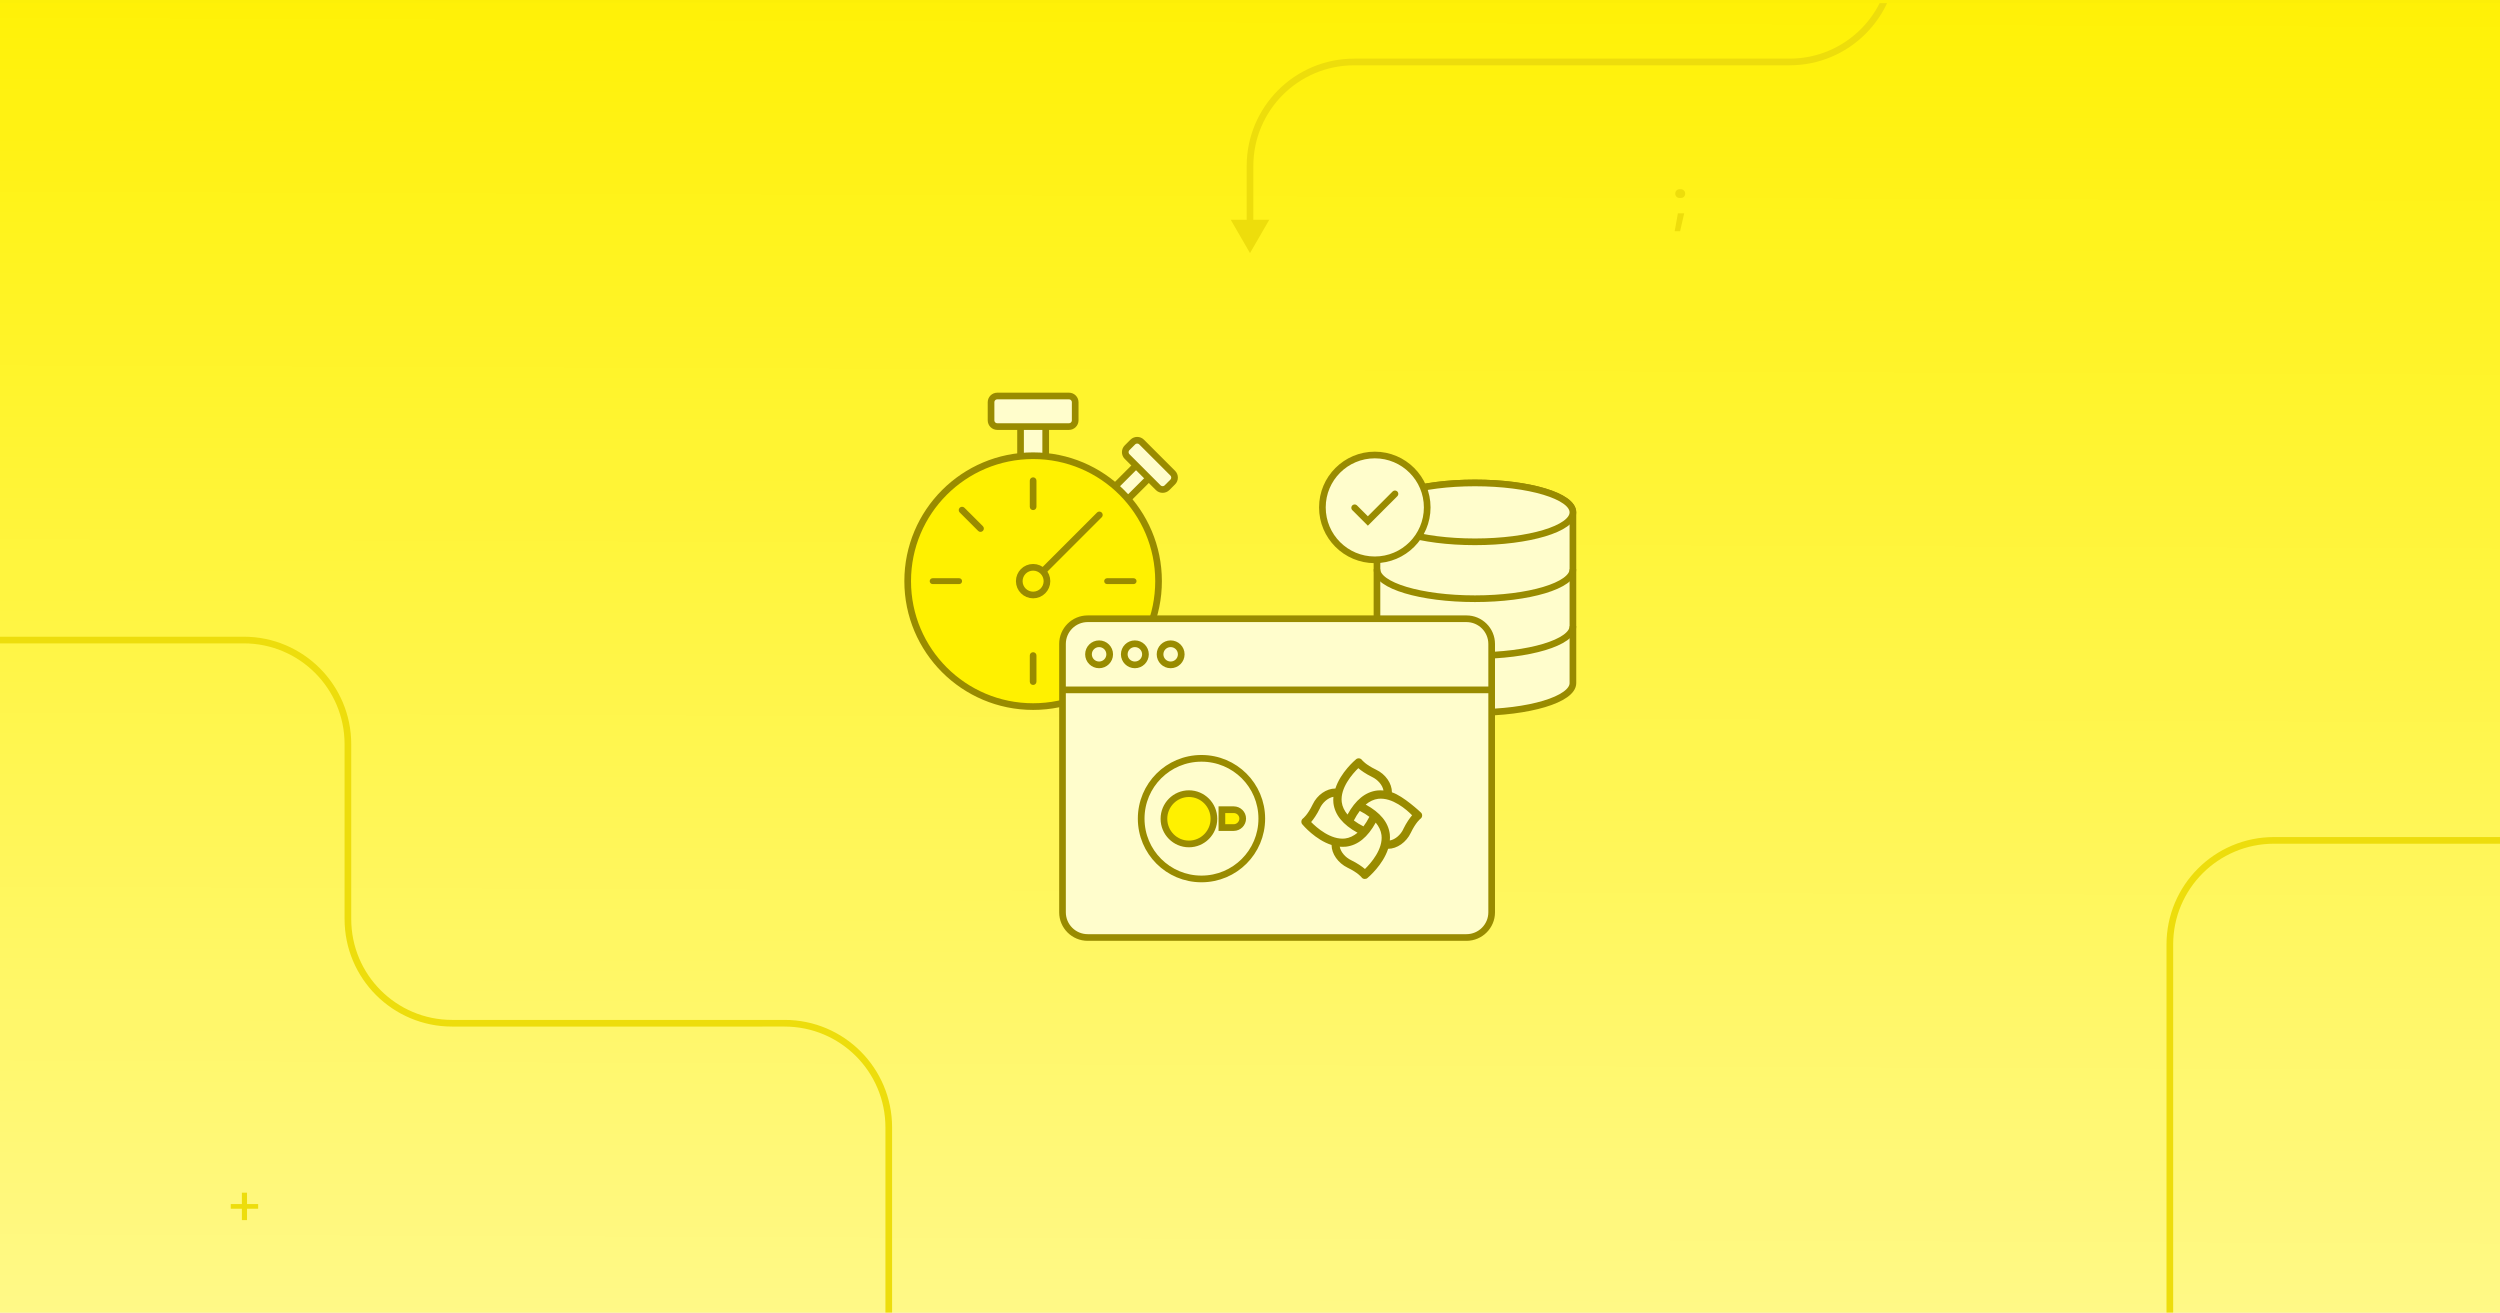
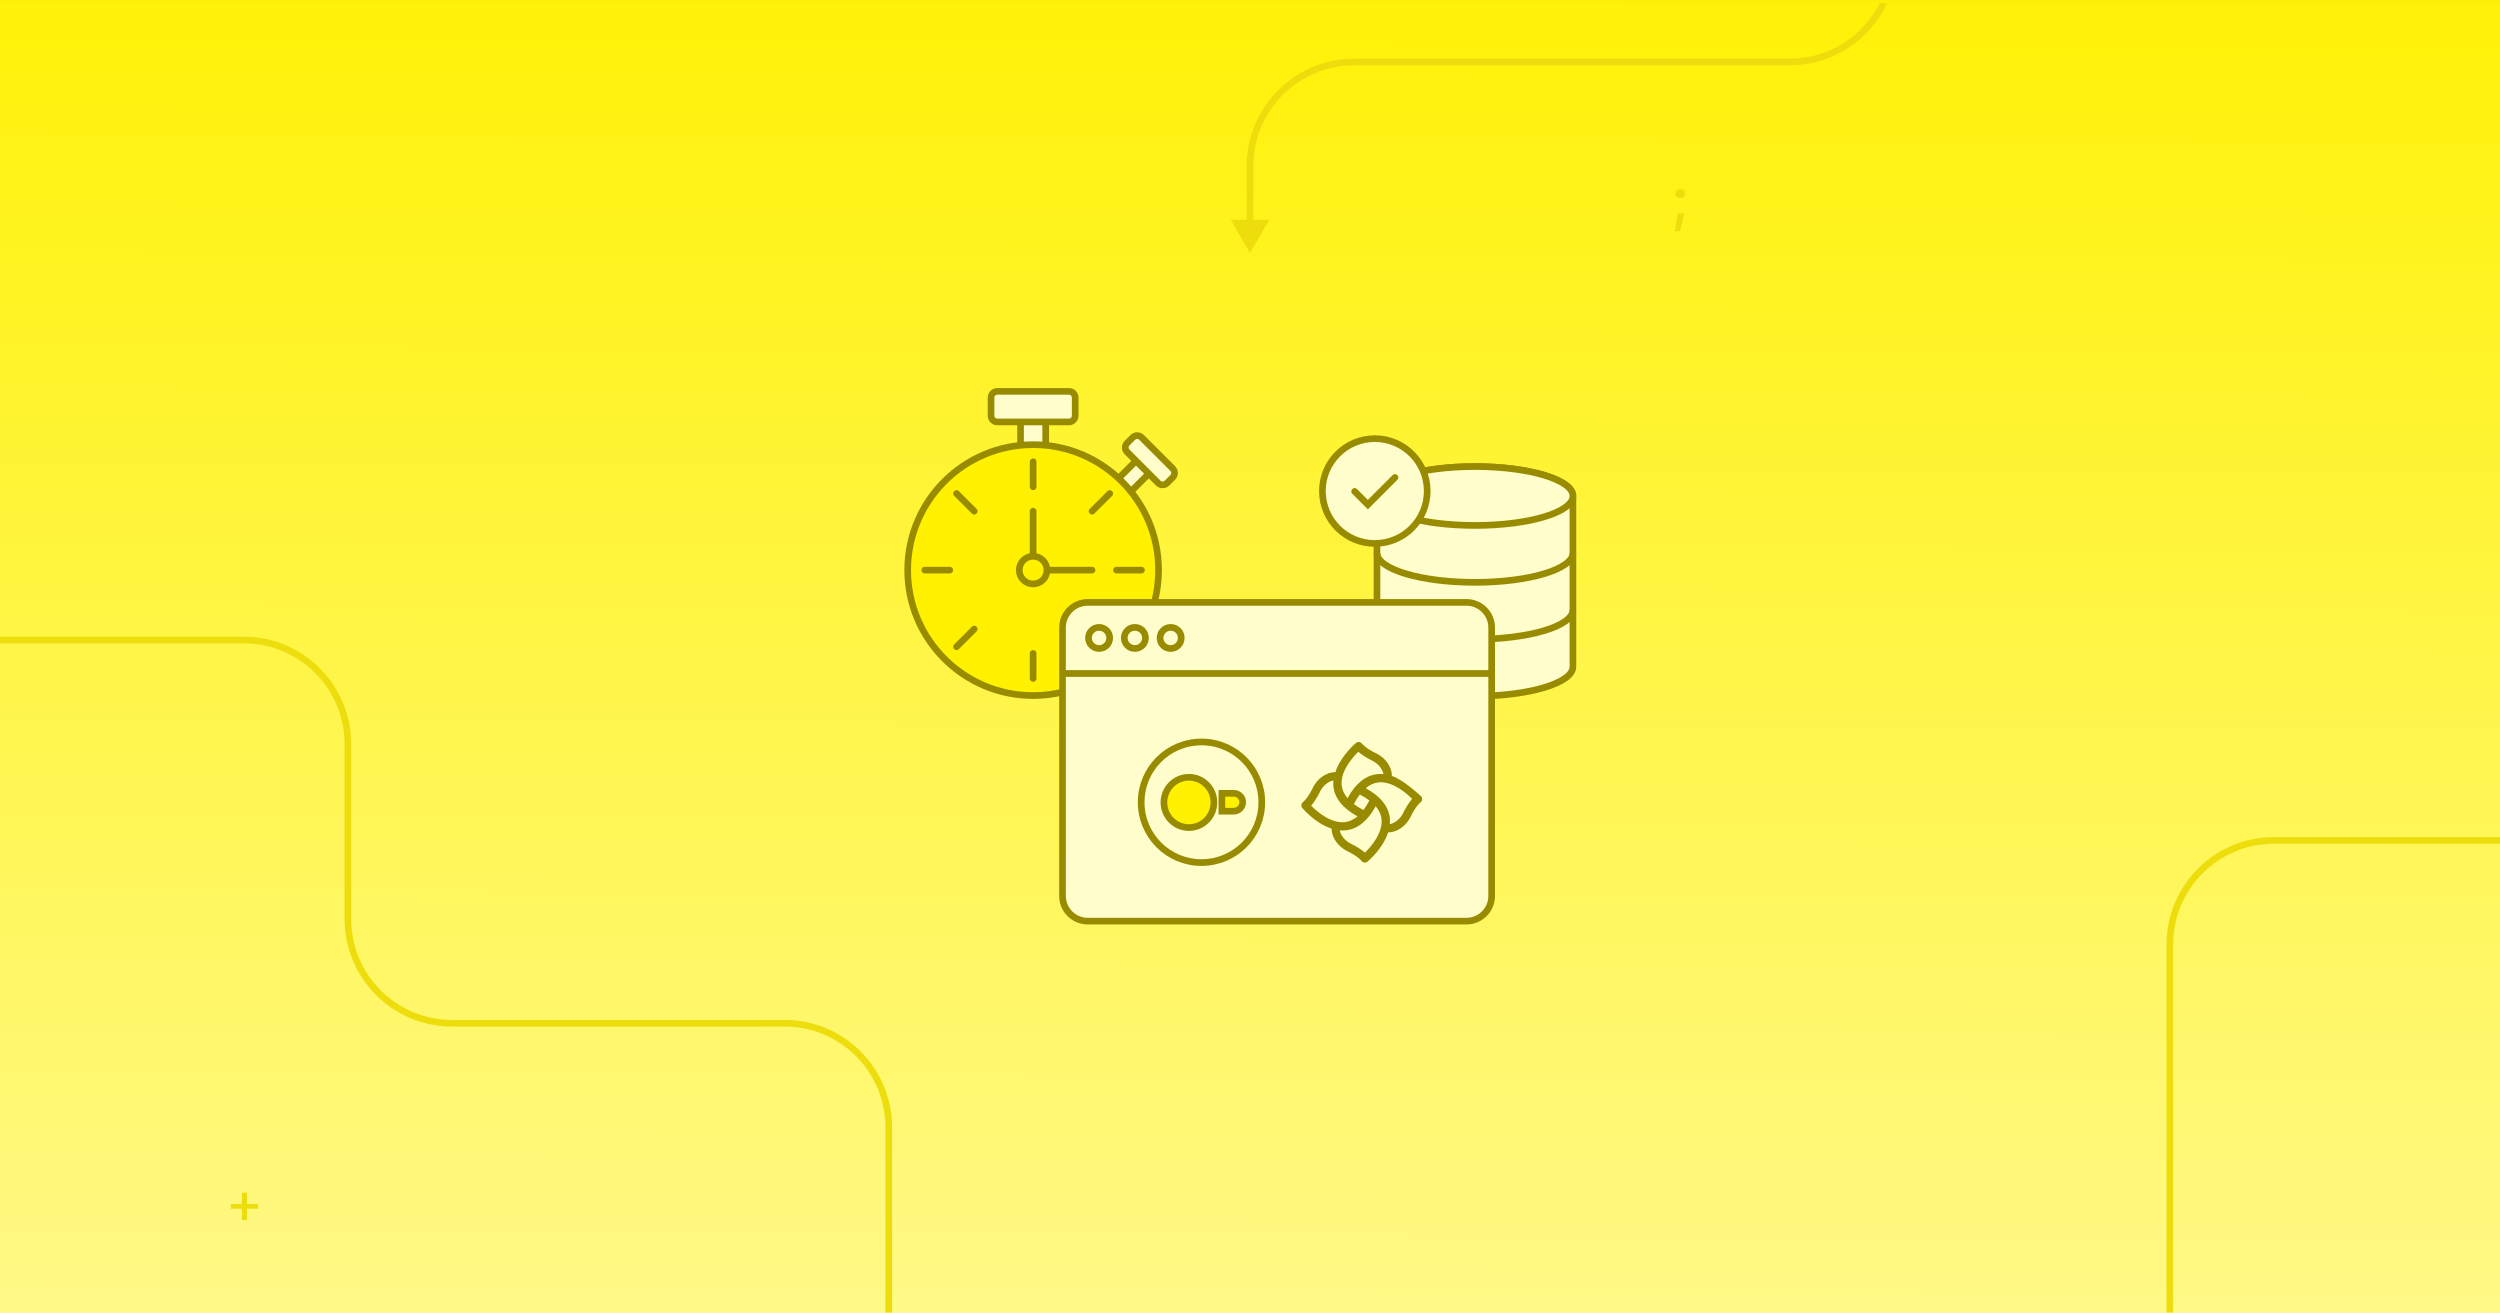
<svg xmlns="http://www.w3.org/2000/svg" width="1200" height="630" viewBox="0 0 1200 630" fill="none">
  <style id="thin-strokes">@media (min-width: 500px) { [stroke-width="3.2"] { stroke-width: 2; } [stroke-width="3.21"] { stroke-width: 2.006; } }</style>
  <g clip-path="url(#clip0_20258_43878)">
    <rect width="1200" height="630" fill="url(#paint0_linear_20258_43878)" />
    <g clip-path="url(#clip1_20258_43878)">
      <rect width="1200" height="630" transform="translate(0 1.5)" fill="url(#paint1_linear_20258_43878)" />
      <path d="M908.996 -20.256H910.596H908.996ZM858.996 29.744V28.144V28.144V29.744ZM650 29.744V31.344V31.344V29.744ZM600 79.744H598.4V107.1H600H601.6V79.744H600ZM908.996 -138.571H907.396L907.396 -20.256H908.996H910.596L910.596 -138.571H908.996ZM858.996 29.744V28.144L650 28.144V29.744V31.344L858.996 31.344V29.744ZM908.996 -20.256H907.396C907.396 6.475 885.727 28.144 858.996 28.144V29.744V31.344C887.494 31.344 910.596 8.242 910.596 -20.256H908.996ZM600 79.744H601.6C601.6 53.013 623.269 31.344 650 31.344V29.744V28.144C621.502 28.144 598.4 51.246 598.4 79.744H600ZM600 121.5L609.238 105.5H590.762L600 121.5Z" fill="#EDDD0C" />
      <path d="M1440.63 403.385L1091.52 403.385C1063.91 403.385 1041.52 425.771 1041.52 453.385L1041.52 673.67" stroke-width="3.2" stroke-linecap="round" stroke-linejoin="round" stroke="#EDDD0C" />
      <path d="M426.605 644.624L426.605 541.153C426.605 513.539 404.22 491.153 376.605 491.153L216.996 491.154C189.381 491.154 166.995 468.768 166.995 441.154L166.995 357.218C166.995 329.604 144.61 307.218 116.995 307.218L-130.008 307.218" stroke-width="3.2" stroke="#EDDD0C" />
      <path d="M806.225 95.02C805.609 95.02 805.105 94.824 804.713 94.432C804.321 94.04 804.125 93.536 804.125 92.92C804.125 92.323 804.321 91.828 804.713 91.436C805.124 91.025 805.628 90.82 806.225 90.82H806.785C807.383 90.82 807.877 91.025 808.269 91.436C808.68 91.828 808.885 92.323 808.885 92.92C808.885 93.536 808.689 94.04 808.297 94.432C807.905 94.824 807.401 95.02 806.785 95.02H806.225ZM803.845 110.98L805.385 102.412H808.409L806.449 110.98H803.845Z" fill="#EDDD0C" />
      <path d="M116.105 585.65V580.19H110.758V577.95H116.105V572.49H118.569V577.95H123.917V580.19H118.569V585.65H116.105Z" fill="#EDDD0C" />
    </g>
-     <path d="M707.972 231.805C682 231.805 660.945 238.132 660.945 245.937V327.888C660.945 335.692 682 342.02 707.972 342.02C733.944 342.02 754.999 335.692 754.999 327.888V245.937C754.999 238.132 733.944 231.805 707.972 231.805Z" fill="#FFFDCC" />
-     <path d="M660.945 245.937C660.945 238.132 682 231.805 707.972 231.805C733.944 231.805 754.999 238.132 754.999 245.937M660.945 245.937V327.888C660.945 335.692 682 342.02 707.972 342.02C733.944 342.02 754.999 335.692 754.999 327.888V245.937M660.945 245.937V245.935M754.999 245.937V245.935" stroke-width="3.2" stroke-miterlimit="10" stroke="#998B00" />
-     <path d="M660.945 300.571C660.945 308.375 682 314.703 707.972 314.703C733.944 314.703 754.999 308.375 754.999 300.571" stroke-width="3.2" stroke-miterlimit="10" stroke="#998B00" />
-     <path d="M660.945 273.252C660.945 281.056 682 287.384 707.972 287.384C733.944 287.384 754.999 281.056 754.999 273.252" stroke-width="3.2" stroke-miterlimit="10" stroke="#998B00" />
-     <path d="M707.972 260.069C733.944 260.069 754.999 253.742 754.999 245.937C754.999 238.132 733.944 231.805 707.972 231.805C682 231.805 660.945 238.132 660.945 245.937C660.945 253.742 682 260.069 707.972 260.069Z" fill="#FFFDCC" stroke-width="3.2" stroke-miterlimit="10" stroke="#998B00" />
-     <path d="M495.898 194.772C499.232 194.772 501.934 197.475 501.934 200.809V276.6C501.934 279.933 499.232 282.636 495.898 282.636C492.565 282.636 489.863 279.933 489.863 276.6V200.809C489.863 197.475 492.565 194.772 495.898 194.772Z" fill="#FFFDCC" stroke-width="3.2" stroke-miterlimit="10" stroke="#998B00" />
-     <rect x="475.703" y="190.081" width="40.39" height="14.677" rx="3" fill="#FFFDCC" stroke-width="3.2" stroke-miterlimit="10" stroke="#998B00" />
-     <path d="M553.828 221.038C555.522 222.732 555.522 225.478 553.828 227.172L515.319 265.681C513.625 267.375 510.879 267.375 509.185 265.681C507.492 263.988 507.492 261.242 509.185 259.548L547.695 221.038C549.389 219.345 552.135 219.345 553.828 221.038Z" fill="#FFFDCC" stroke-width="3.2" stroke-miterlimit="10" stroke="#998B00" />
-     <rect x="545.855" y="210.073" width="27.11" height="9.851" rx="3" transform="rotate(45 545.855 210.073)" fill="#FFFDCC" stroke="#998B00" stroke-width="3.2" stroke-miterlimit="10" />
-     <path d="M495.897 339.162C529.15 339.162 556.106 312.205 556.106 278.953C556.106 245.7 529.15 218.743 495.897 218.743C462.644 218.743 435.688 245.7 435.688 278.953C435.688 312.205 462.644 339.162 495.897 339.162Z" fill="#FFF100" />
-     <path d="M527.684 247.165L495.897 278.953M556.106 278.953C556.106 312.205 529.15 339.162 495.897 339.162C462.644 339.162 435.688 312.205 435.688 278.953C435.688 245.7 462.644 218.743 495.897 218.743C529.15 218.743 556.106 245.7 556.106 278.953Z" stroke-width="3.2" stroke-miterlimit="10" stroke-linecap="round" stroke="#998B00" />
-     <path d="M495.897 285.599C499.568 285.599 502.543 282.623 502.543 278.952C502.543 275.282 499.568 272.306 495.897 272.306C492.226 272.306 489.25 275.282 489.25 278.952C489.25 282.623 492.226 285.599 495.897 285.599Z" fill="#FFF100" stroke-width="3.2" stroke-miterlimit="10" stroke-linecap="round" stroke="#998B00" />
-     <path d="M497.5 327.186C497.5 328.069 496.784 328.785 495.9 328.785C495.017 328.785 494.301 328.069 494.301 327.186V314.622C494.301 313.75 495.029 313.061 495.9 313.061C496.772 313.061 497.5 313.75 497.5 314.622V327.186ZM495.9 229.12C496.784 229.12 497.5 229.836 497.5 230.72V243.282C497.5 244.153 496.772 244.845 495.9 244.845C495.029 244.845 494.301 244.153 494.301 243.282V230.72C494.301 229.836 495.017 229.12 495.9 229.12Z" fill="#998B00" />
-     <path d="M544.13 277.549C544.907 277.549 545.537 278.178 545.537 278.955C545.537 279.732 544.907 280.362 544.13 280.362L531.387 280.361C530.618 280.361 530.009 279.721 530.009 278.952C530.009 278.186 530.616 277.549 531.382 277.549H544.13Z" fill="#998B00" />
-     <path d="M460.42 277.549C461.186 277.549 461.793 278.186 461.793 278.952C461.793 279.721 461.184 280.361 460.415 280.361H447.665C446.888 280.361 446.258 279.731 446.258 278.955C446.258 278.178 446.888 277.548 447.665 277.548L460.42 277.549Z" fill="#998B00" />
-     <path d="M531.134 311.93C531.758 312.555 531.758 313.567 531.134 314.191C530.509 314.816 529.496 314.816 528.871 314.191L519.989 305.309C519.373 304.693 519.399 303.689 520.015 303.073C520.632 302.457 521.635 302.431 522.251 303.047L531.134 311.93ZM460.66 243.718C461.285 243.093 462.297 243.093 462.922 243.718L471.806 252.602C472.422 253.218 472.396 254.222 471.78 254.838C471.164 255.454 470.16 255.48 469.544 254.864L460.66 245.979C460.035 245.355 460.035 244.343 460.66 243.718Z" fill="#998B00" />
-     <path d="M510 309.1C510 302.417 515.417 297 522.1 297H703.9C710.583 297 716 302.417 716 309.1V437.9C716 444.583 710.583 450 703.9 450H522.1C515.417 450 510 444.583 510 437.9V309.1Z" fill="#FFFDCC" />
-     <path d="M510 309.1C510 302.417 515.417 297 522.1 297H703.9C710.583 297 716 302.417 716 309.1V437.9C716 444.583 710.583 450 703.9 450H522.1C515.417 450 510 444.583 510 437.9V309.1Z" stroke="#998B00" stroke-width="3.2" stroke-miterlimit="10" />
-     <path d="M527.566 319.138C530.375 319.138 532.652 316.869 532.652 314.069C532.652 311.27 530.375 309 527.566 309C524.758 309 522.48 311.27 522.48 314.069C522.48 316.869 524.758 319.138 527.566 319.138Z" fill="#FFFDCC" stroke-width="3.21" stroke-miterlimit="10" stroke="#998B00" />
-     <path d="M544.738 319.138C547.547 319.138 549.824 316.869 549.824 314.069C549.824 311.27 547.547 309 544.738 309C541.929 309 539.652 311.27 539.652 314.069C539.652 316.869 541.929 319.138 544.738 319.138Z" fill="#FFFDCC" stroke-width="3.21" stroke-miterlimit="10" stroke="#998B00" />
-     <path d="M561.91 319.138C564.719 319.138 566.996 316.869 566.996 314.069C566.996 311.27 564.719 309 561.91 309C559.101 309 556.824 311.27 556.824 314.069C556.824 316.869 559.101 319.138 561.91 319.138Z" fill="#FFFDCC" stroke-width="3.21" stroke-miterlimit="10" stroke="#998B00" />
-     <path d="M510.062 331.139H715.937" stroke-width="3.21" stroke-miterlimit="10" stroke="#998B00" />
-     <path d="M576.711 421.891C560.698 421.891 547.766 408.959 547.766 392.945C547.766 376.932 560.698 364 576.711 364C592.724 364 605.656 376.932 605.656 392.945C605.656 408.959 592.724 421.891 576.711 421.891Z" fill="#FFFDCC" stroke-width="3.21" stroke-miterlimit="10" stroke-linecap="round" stroke="#998B00" />
-     <path d="M592.186 388.658H586.508V397.228H592.186C594.54 397.228 596.497 395.271 596.497 392.917C596.497 390.545 594.54 388.658 592.186 388.658Z" fill="#FFF100" stroke-width="3.21" stroke-miterlimit="10" stroke-linecap="round" stroke="#998B00" />
-     <path d="M558.688 393.026C558.688 399.68 564.071 405.098 570.685 405.098C577.298 405.098 582.682 399.68 582.682 393.026C582.682 386.371 577.298 380.953 570.685 380.953C564.071 380.953 558.688 386.371 558.688 393.026Z" fill="#FFF100" stroke-width="3.21" stroke-miterlimit="10" stroke-linecap="round" stroke="#998B00" />
-     <path d="M668.129 380.311C668.129 376.051 665.083 371.589 660.48 369.425C655.404 366.991 653.779 364.828 653.779 364.828C653.441 364.355 652.967 364.084 652.425 364.017C651.884 363.949 651.275 364.084 650.869 364.49C650.462 364.828 643.49 370.71 640.986 378.485C636.721 378.485 632.254 381.527 630.088 386.125C627.651 391.196 625.485 392.818 625.485 392.818C625.011 393.156 624.741 393.63 624.673 394.171C624.605 394.711 624.741 395.32 625.147 395.726C625.485 396.131 631.374 403.095 639.158 405.597C639.158 409.856 642.272 414.251 646.807 416.482C651.884 418.916 653.508 421.079 653.508 421.079C653.847 421.552 654.321 421.823 654.862 421.891C654.93 421.891 655.065 421.891 655.133 421.891C655.607 421.891 656.081 421.755 656.419 421.417C656.825 421.079 663.797 415.197 666.302 407.422C670.566 407.422 675.033 404.312 677.199 399.715C679.636 394.644 681.802 393.021 681.802 393.021C682.276 392.683 682.547 392.21 682.615 391.669C682.682 391.128 682.547 390.52 682.141 390.114C681.735 389.708 673.556 382.055 668.129 380.311ZM652.019 368.749C653.305 369.831 655.404 371.386 658.72 373.009C661.225 374.226 663.594 376.727 664.068 379.432C663.12 379.364 662.105 379.296 661.089 379.432C655.404 380.108 650.665 383.962 646.807 390.993C645.25 389.1 644.303 387.139 644.032 384.976C643.22 378.215 649.176 371.454 651.951 368.749H652.019ZM654.456 396.672C652.696 395.793 651.207 394.847 649.853 393.832C650.733 392.075 651.681 390.587 652.696 389.235C654.456 390.114 655.945 391.06 657.299 392.075C656.419 393.832 655.471 395.32 654.456 396.672ZM633.608 387.815C634.826 385.314 637.331 382.947 640.038 382.474C639.971 383.421 639.903 384.435 640.038 385.449C640.715 391.128 644.573 395.861 651.613 399.715C649.718 401.27 647.755 402.216 645.589 402.487C638.82 403.23 632.051 397.348 629.343 394.576C630.426 393.292 631.983 391.196 633.608 387.883V387.815ZM655.133 417.09C653.847 416.009 651.748 414.454 648.432 412.831C645.927 411.614 643.558 409.112 643.084 406.408C643.49 406.408 643.897 406.476 644.37 406.476C644.844 406.476 645.453 406.476 646.063 406.408C651.748 405.732 656.487 401.878 660.345 394.847C661.902 396.74 662.849 398.7 663.12 400.864C663.932 407.625 657.976 414.386 655.201 417.09H655.133ZM673.544 398.092C672.326 400.594 669.821 402.96 667.114 403.433C667.182 402.487 667.249 401.472 667.114 400.458C666.437 394.779 662.579 390.046 655.539 386.193C657.434 384.638 659.397 383.691 661.563 383.421C668.332 382.677 675.101 388.559 677.809 391.331C676.726 392.616 675.169 394.711 673.544 398.024V398.092Z" fill="#998B00" />
-     <path d="M659.907 268.717C673.801 268.717 685.064 257.453 685.064 243.559C685.064 229.666 673.801 218.402 659.907 218.402C646.013 218.402 634.75 229.666 634.75 243.559C634.75 257.453 646.013 268.717 659.907 268.717Z" fill="#FFFDCC" stroke-width="3.2" stroke-miterlimit="10" stroke="#998B00" />
-     <path d="M650.234 243.736L656.57 250.072L669.581 237.054" fill="#FFFDCC" stroke-width="3.2" stroke-miterlimit="10" stroke-linecap="round" stroke="#998B00" />
+     <path d="M707.972 223.948C682 223.948 660.945 230.275 660.945 238.08V320.032C660.945 327.836 682 334.164 707.972 334.164C733.944 334.164 754.999 327.836 754.999 320.032V238.08C754.999 230.275 733.944 223.948 707.972 223.948Z" fill="#FFFDCC" />
+     <path d="M660.945 238.08C660.945 230.275 682 223.948 707.972 223.948C733.944 223.948 754.999 230.275 754.999 238.08M660.945 238.08V320.032C660.945 327.836 682 334.164 707.972 334.164C733.944 334.164 754.999 327.836 754.999 320.032V238.08M660.945 238.08V238.078M754.999 238.08V238.078" stroke-width="3.2" stroke-miterlimit="10" stroke="#998B00" />
+     <path d="M660.945 292.715C660.945 300.519 682 306.847 707.972 306.847C733.944 306.847 754.999 300.519 754.999 292.715" stroke-width="3.2" stroke-miterlimit="10" stroke="#998B00" />
+     <path d="M660.945 265.396C660.945 273.199 682 279.528 707.972 279.528C733.944 279.528 754.999 273.199 754.999 265.396" stroke-width="3.2" stroke-miterlimit="10" stroke="#998B00" />
+     <path d="M707.972 252.212C733.944 252.212 754.999 245.885 754.999 238.08C754.999 230.275 733.944 223.948 707.972 223.948C682 223.948 660.945 230.275 660.945 238.08C660.945 245.885 682 252.212 707.972 252.212Z" fill="#FFFDCC" stroke-width="3.2" stroke-miterlimit="10" stroke="#998B00" />
+     <path d="M495.898 192.549C499.232 192.549 501.934 195.252 501.934 198.585V274.376C501.934 277.709 499.232 280.412 495.898 280.412C492.565 280.412 489.863 277.709 489.863 274.376V198.585C489.863 195.252 492.565 192.549 495.898 192.549Z" fill="#FFFDCC" stroke-width="3.2" stroke-miterlimit="10" stroke="#998B00" />
+     <rect x="475.703" y="187.857" width="40.39" height="14.677" rx="3" fill="#FFFDCC" stroke-width="3.2" stroke-miterlimit="10" stroke="#998B00" />
+     <path d="M553.828 218.815C555.522 220.508 555.522 223.254 553.828 224.948L515.319 263.458C513.625 265.151 510.879 265.151 509.185 263.458C507.492 261.764 507.492 259.018 509.185 257.324L547.695 218.815C549.389 217.121 552.135 217.121 553.828 218.815Z" fill="#FFFDCC" stroke-width="3.2" stroke-miterlimit="10" stroke="#998B00" />
+     <rect x="545.855" y="207.85" width="27.11" height="9.851" rx="3" transform="rotate(45 545.855 207.85)" fill="#FFFDCC" stroke="#998B00" stroke-width="3.2" stroke-miterlimit="10" />
+     <path d="M495.897 333.862C529.15 333.862 556.106 306.906 556.106 273.653C556.106 240.4 529.15 213.443 495.897 213.443C462.644 213.443 435.688 240.4 435.688 273.653C435.688 306.906 462.644 333.862 495.897 333.862Z" fill="#FFF100" stroke-width="3.2" stroke-miterlimit="10" stroke-linecap="round" stroke="#998B00" />
+     <path d="M495.898 221.652V233.652" stroke-width="3.2" stroke-miterlimit="10" stroke-linecap="round" stroke="#998B00" />
+     <path d="M495.898 245.375L495.898 273.653" stroke-width="3.2" stroke-miterlimit="10" stroke-linecap="round" stroke="#998B00" />
+     <path d="M524.176 273.652L495.898 273.652" stroke-width="3.2" stroke-miterlimit="10" stroke-linecap="round" stroke="#998B00" />
+     <path d="M495.898 313.652V325.652" stroke-width="3.2" stroke-miterlimit="10" stroke-linecap="round" stroke="#998B00" />
+     <path d="M443.902 273.657L455.902 273.657" stroke-width="3.2" stroke-miterlimit="10" stroke-linecap="round" stroke="#998B00" />
+     <path d="M535.902 273.657L547.902 273.657" stroke-width="3.2" stroke-miterlimit="10" stroke-linecap="round" stroke="#998B00" />
+     <path d="M459.137 236.89L467.622 245.375" stroke-width="3.2" stroke-miterlimit="10" stroke-linecap="round" stroke="#998B00" />
+     <path d="M524.191 301.943L532.677 310.429" stroke-width="3.2" stroke-miterlimit="10" stroke-linecap="round" stroke="#998B00" />
+     <path d="M459.137 310.429L467.622 301.943" stroke-width="3.2" stroke-miterlimit="10" stroke-linecap="round" stroke="#998B00" />
+     <path d="M524.191 245.375L532.677 236.89" stroke-width="3.2" stroke-miterlimit="10" stroke-linecap="round" stroke="#998B00" />
+     <path d="M495.897 280.299C499.568 280.299 502.543 277.323 502.543 273.653C502.543 269.982 499.568 267.006 495.897 267.006C492.226 267.006 489.25 269.982 489.25 273.653C489.25 277.323 492.226 280.299 495.897 280.299Z" fill="#FFF100" stroke-width="3.2" stroke-miterlimit="10" stroke-linecap="round" stroke="#998B00" />
+     <g clip-path="url(#clip2_20258_43878)">
+       <path d="M510 301.243C510 294.56 515.417 289.143 522.1 289.143H703.9C710.583 289.143 716 294.56 716 301.243V430.043C716 436.725 710.583 442.143 703.9 442.143H522.1C515.417 442.143 510 436.725 510 430.043V301.243Z" fill="#FFFDCC" />
+       <path d="M527.566 311.281C530.375 311.281 532.652 309.011 532.652 306.212C532.652 303.412 530.375 301.143 527.566 301.143C524.758 301.143 522.48 303.412 522.48 306.212C522.48 309.011 524.758 311.281 527.566 311.281Z" fill="#FFFDCC" stroke-width="3.21" stroke-miterlimit="10" stroke="#998B00" />
+       <path d="M544.738 311.281C547.547 311.281 549.824 309.011 549.824 306.212C549.824 303.412 547.547 301.143 544.738 301.143C541.929 301.143 539.652 303.412 539.652 306.212C539.652 309.011 541.929 311.281 544.738 311.281Z" fill="#FFFDCC" stroke-width="3.21" stroke-miterlimit="10" stroke="#998B00" />
+       <path d="M561.91 311.281C564.719 311.281 566.996 309.011 566.996 306.212C566.996 303.412 564.719 301.143 561.91 301.143C559.101 301.143 556.824 303.412 556.824 306.212C556.824 309.011 559.101 311.281 561.91 311.281Z" fill="#FFFDCC" stroke-width="3.21" stroke-miterlimit="10" stroke="#998B00" />
+       <path d="M510.062 323.281H715.937" stroke-width="3.21" stroke-miterlimit="10" stroke="#998B00" />
+       <path d="M576.711 414.033C560.698 414.033 547.766 401.101 547.766 385.088C547.766 369.074 560.698 356.143 576.711 356.143C592.724 356.143 605.656 369.074 605.656 385.088C605.656 401.101 592.724 414.033 576.711 414.033Z" fill="#FFFDCC" stroke-width="3.21" stroke-miterlimit="10" stroke-linecap="round" stroke="#998B00" />
+       <path d="M592.186 380.801H586.508V389.37H592.186C594.54 389.37 596.497 387.414 596.497 385.059C596.497 382.688 594.54 380.801 592.186 380.801Z" fill="#FFF100" stroke-width="3.21" stroke-miterlimit="10" stroke-linecap="round" stroke="#998B00" />
+       <path d="M558.688 385.168C558.688 391.823 564.071 397.241 570.685 397.241C577.298 397.241 582.682 391.823 582.682 385.168C582.682 378.514 577.298 373.096 570.685 373.096C564.071 373.096 558.688 378.514 558.688 385.168Z" fill="#FFF100" stroke-width="3.21" stroke-miterlimit="10" stroke-linecap="round" stroke="#998B00" />
+       <path d="M668.129 372.453C668.129 368.194 665.083 363.731 660.48 361.568C655.404 359.134 653.779 356.971 653.779 356.971C653.441 356.497 652.967 356.227 652.425 356.159C651.884 356.092 651.275 356.227 650.869 356.632C650.462 356.971 643.49 362.853 640.986 370.628C636.721 370.628 632.254 373.67 630.088 378.268C627.651 383.338 625.485 384.961 625.485 384.961C625.011 385.299 624.741 385.772 624.673 386.313C624.605 386.854 624.741 387.463 625.147 387.868C625.485 388.274 631.374 395.238 639.158 397.739C639.158 401.999 642.272 406.393 646.807 408.624C651.884 411.058 653.508 413.222 653.508 413.222C653.847 413.695 654.321 413.966 654.862 414.033C654.93 414.033 655.065 414.033 655.133 414.033C655.607 414.033 656.081 413.898 656.419 413.56C656.825 413.222 663.797 407.34 666.302 399.565C670.566 399.565 675.033 396.455 677.199 391.857C679.636 386.786 681.802 385.164 681.802 385.164C682.276 384.826 682.547 384.352 682.615 383.812C682.682 383.271 682.547 382.662 682.141 382.257C681.735 381.851 673.556 374.197 668.129 372.453ZM652.019 360.892C653.305 361.974 655.404 363.529 658.72 365.151C661.225 366.368 663.594 368.87 664.068 371.574C663.12 371.507 662.105 371.439 661.089 371.574C655.404 372.25 650.665 376.104 646.807 383.136C645.25 381.242 644.303 379.282 644.032 377.118C643.22 370.357 649.176 363.596 651.951 360.892H652.019ZM654.456 388.815C652.696 387.936 651.207 386.989 649.853 385.975C650.733 384.217 651.681 382.73 652.696 381.378C654.456 382.257 655.945 383.203 657.299 384.217C656.419 385.975 655.471 387.463 654.456 388.815ZM633.608 379.958C634.826 377.456 637.331 375.09 640.038 374.617C639.971 375.563 639.903 376.577 640.038 377.591C640.715 383.271 644.573 388.003 651.613 391.857C649.718 393.412 647.755 394.359 645.589 394.629C638.82 395.373 632.051 389.491 629.343 386.719C630.426 385.434 631.983 383.338 633.608 380.025V379.958ZM655.133 409.233C653.847 408.151 651.748 406.596 648.432 404.973C645.927 403.756 643.558 401.255 643.084 398.551C643.49 398.551 643.897 398.618 644.37 398.618C644.844 398.618 645.453 398.618 646.063 398.551C651.748 397.874 656.487 394.021 660.345 386.989C661.902 388.882 662.849 390.843 663.12 393.006C663.932 399.767 657.976 406.528 655.201 409.233H655.133ZM673.544 390.234C672.326 392.736 669.821 395.102 667.114 395.576C667.182 394.629 667.249 393.615 667.114 392.601C666.437 386.922 662.579 382.189 655.539 378.335C657.434 376.78 659.397 375.834 661.563 375.563C668.332 374.819 675.101 380.701 677.809 383.474C676.726 384.758 675.169 386.854 673.544 390.167V390.234Z" fill="#998B00" />
+     </g>
+     <path d="M510 301.243C510 294.56 515.417 289.143 522.1 289.143H703.9C710.583 289.143 716 294.56 716 301.243V430.043C716 436.725 710.583 442.143 703.9 442.143H522.1C515.417 442.143 510 436.725 510 430.043V301.243Z" stroke="#998B00" stroke-width="3.2" stroke-miterlimit="10" />
+     <path d="M659.907 260.86C673.801 260.86 685.064 249.597 685.064 235.703C685.064 221.809 673.801 210.546 659.907 210.546C646.013 210.546 634.75 221.809 634.75 235.703C634.75 249.597 646.013 260.86 659.907 260.86Z" fill="#FFFDCC" stroke-width="3.2" stroke-miterlimit="10" stroke="#998B00" />
+     <path d="M650.234 235.88L656.57 242.215L669.581 229.197" fill="#FFFDCC" stroke-width="3.2" stroke-miterlimit="10" stroke-linecap="round" stroke="#998B00" />
  </g>
  <defs>
    <linearGradient id="paint0_linear_20258_43878" x1="589" y1="-32.417" x2="586.007" y2="767.006" gradientUnits="userSpaceOnUse">
      <stop stop-color="#FDEF00" />
      <stop offset="0.939" stop-color="#FFFAA3" />
    </linearGradient>
    <linearGradient id="paint1_linear_20258_43878" x1="589" y1="-32.417" x2="586.007" y2="767.006" gradientUnits="userSpaceOnUse">
      <stop stop-color="#FFF100" />
      <stop offset="0.939" stop-color="#FFFA99" />
    </linearGradient>
    <clipPath id="clip0_20258_43878">
      <rect width="1200" height="630" fill="white" />
    </clipPath>
    <clipPath id="clip1_20258_43878">
      <rect width="1200" height="630" fill="white" transform="translate(0 1.5)" />
    </clipPath>
+     <clipPath id="clip2_20258_43878">
+       <path d="M510 301.243C510 294.56 515.417 289.143 522.1 289.143H703.9C710.583 289.143 716 294.56 716 301.243V430.043C716 436.725 710.583 442.143 703.9 442.143H522.1C515.417 442.143 510 436.725 510 430.043V301.243Z" fill="white" />
+     </clipPath>
  </defs>
</svg>
